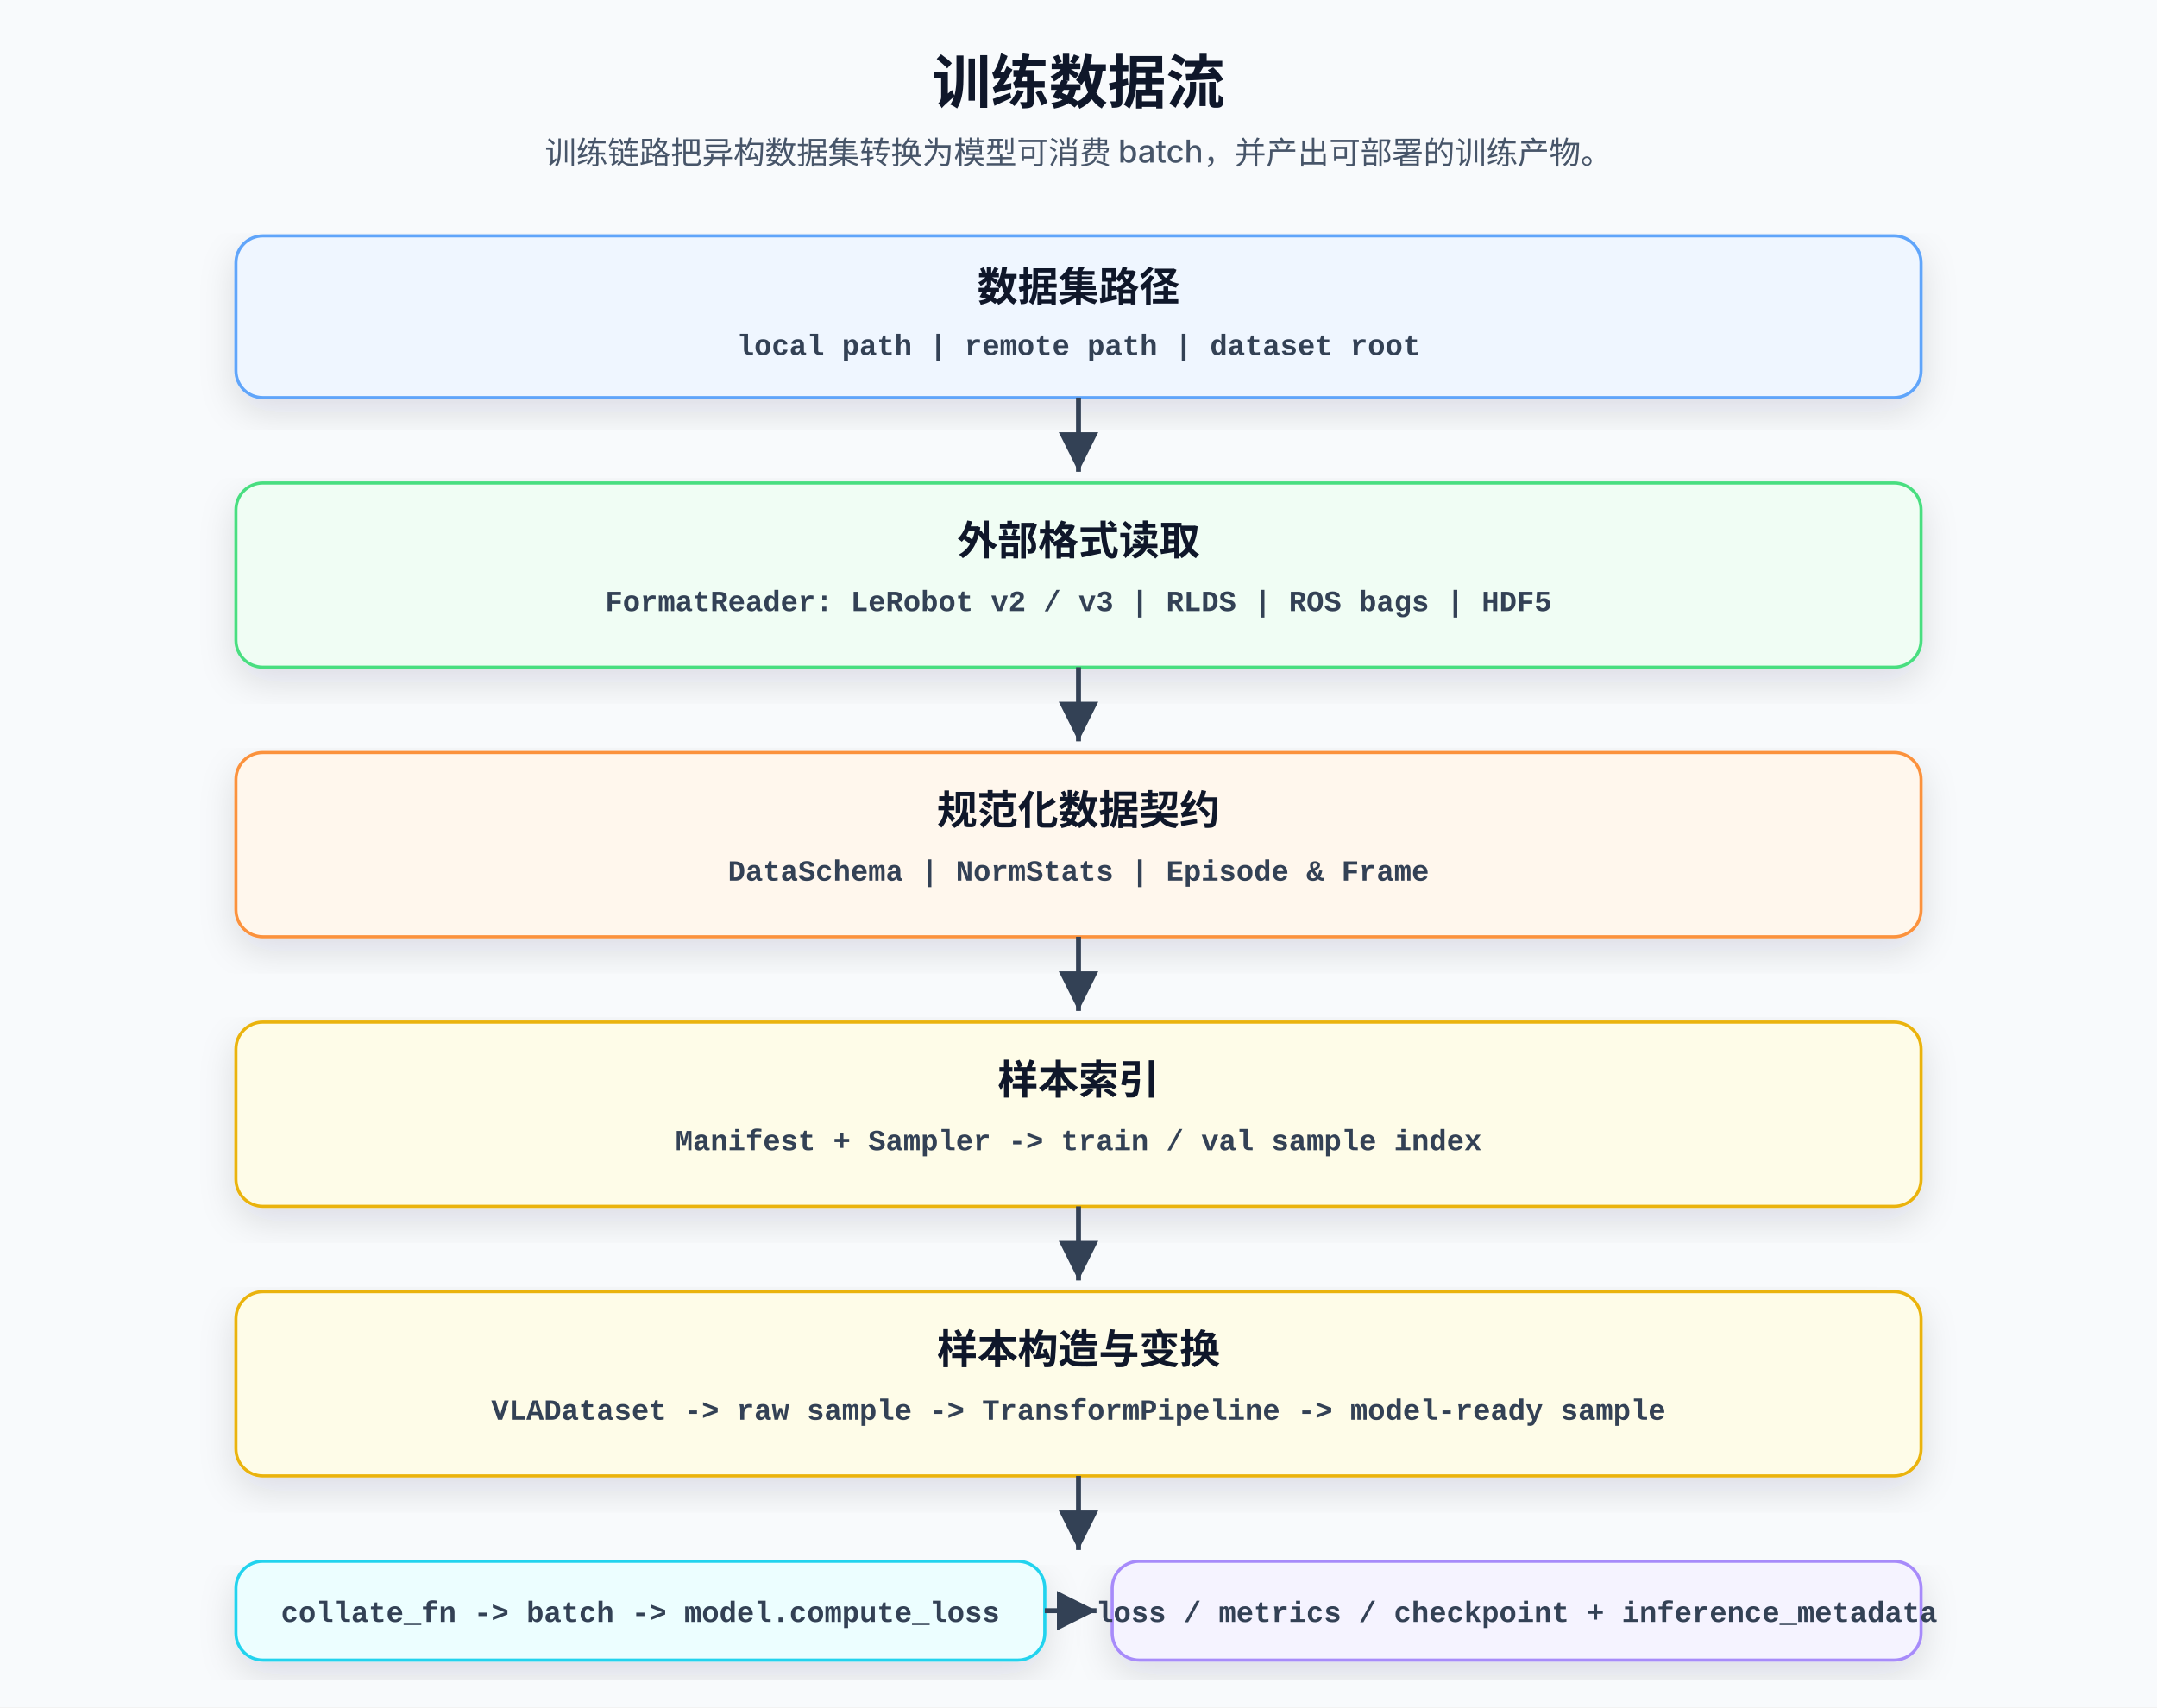
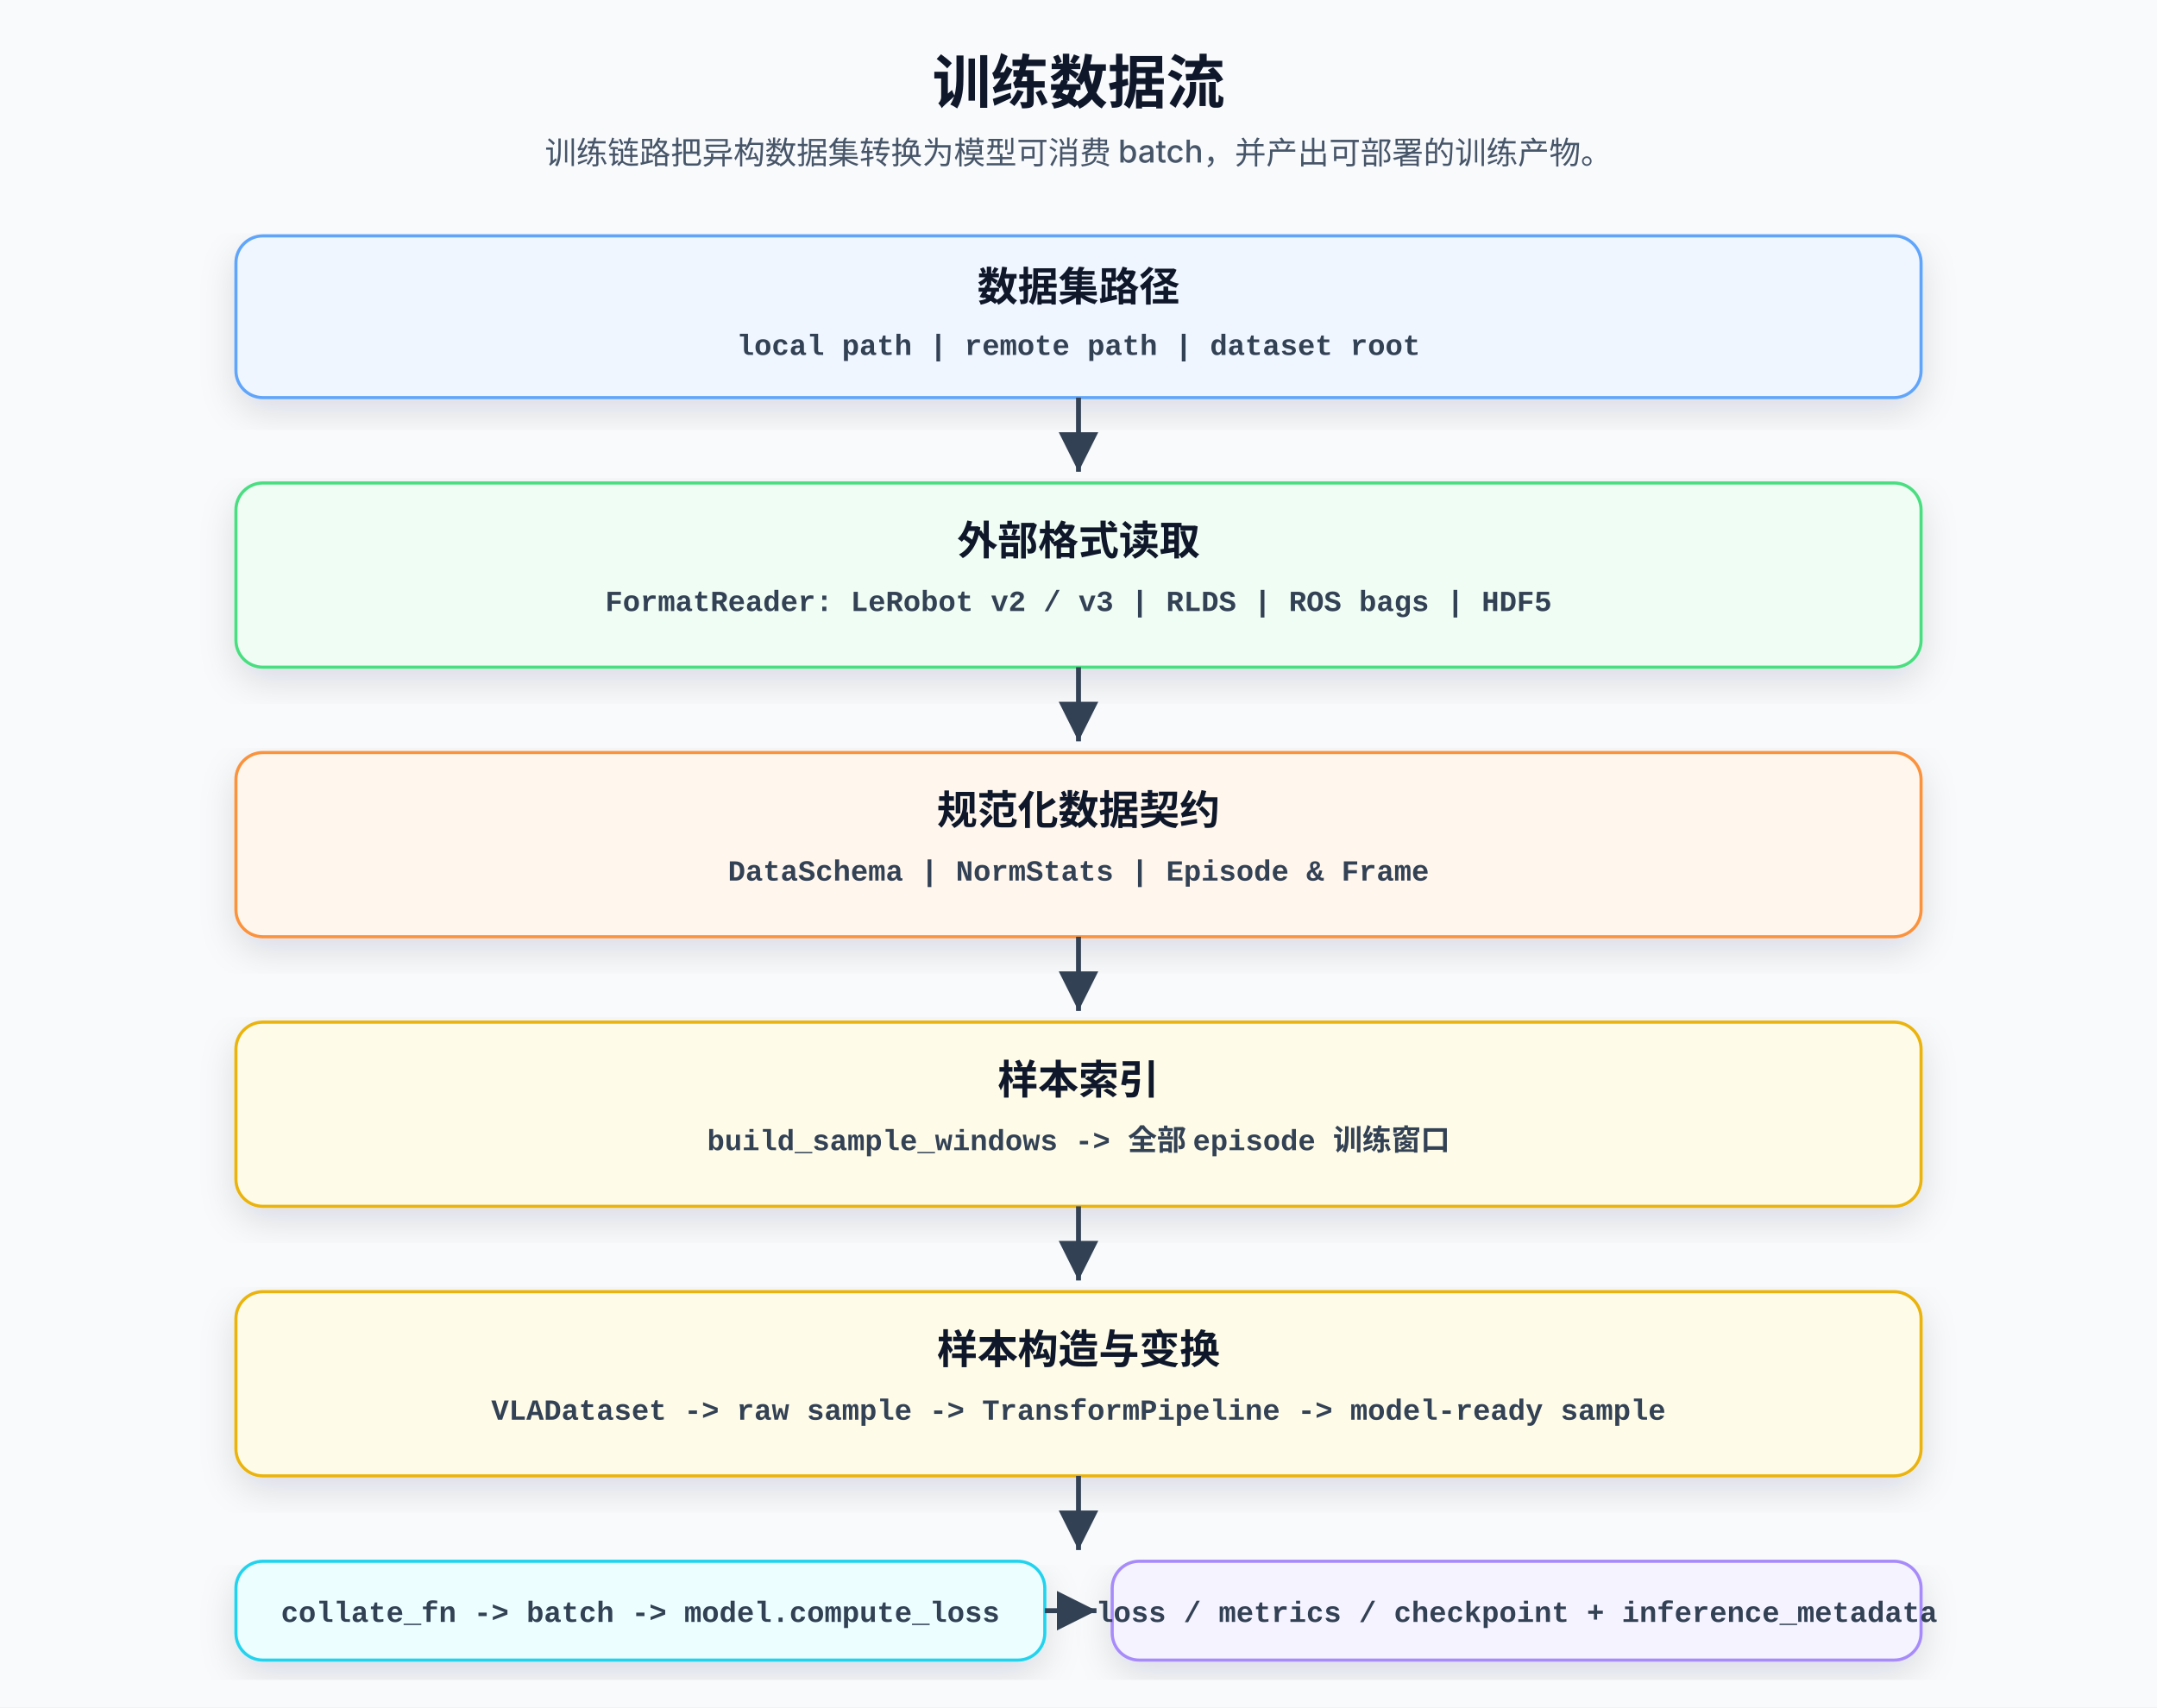
<svg xmlns="http://www.w3.org/2000/svg" width="960" height="760" viewBox="0 0 960 760" role="img" aria-labelledby="title desc">
  <defs>
    <marker id="arrow" markerWidth="12" markerHeight="12" refX="10" refY="6" orient="auto" markerUnits="strokeWidth">
      <path d="M2,2 L10,6 L2,10 Z" fill="#334155" />
    </marker>
    <filter id="shadow" x="-8%" y="-10%" width="116%" height="130%">
      <feDropShadow dx="0" dy="6" stdDeviation="8" flood-color="#0f172a" flood-opacity="0.12" />
    </filter>
    <style>
      .bg { fill: #f8fafc; }
      .node { fill: #ffffff; stroke: #cbd5e1; stroke-width: 1.4; filter: url(#shadow); }
      .source { fill: #eff6ff; stroke: #60a5fa; }
      .parse { fill: #f0fdf4; stroke: #4ade80; }
      .ir { fill: #fff7ed; stroke: #fb923c; }
      .sample { fill: #fefce8; stroke: #eab308; }
      .train { fill: #ecfeff; stroke: #22d3ee; }
      .artifact { fill: #f5f3ff; stroke: #a78bfa; }
      .title { font: 700 26px system-ui, -apple-system, BlinkMacSystemFont, "Segoe UI", sans-serif; fill: #0f172a; }
      .subtitle { font: 500 14px system-ui, -apple-system, BlinkMacSystemFont, "Segoe UI", sans-serif; fill: #475569; }
      .label { font: 700 18px system-ui, -apple-system, BlinkMacSystemFont, "Segoe UI", sans-serif; fill: #0f172a; }
      .code { font: 600 13px ui-monospace, SFMono-Regular, Menlo, Consolas, "Liberation Mono", monospace; fill: #334155; }
      .arrow { fill: none; stroke: #334155; stroke-width: 2.2; marker-end: url(#arrow); }
    </style>
  </defs>
  <rect class="bg" width="960" height="760" />
  <text x="480" y="46" text-anchor="middle" class="title">训练数据流</text>
  <text x="480" y="73" text-anchor="middle" class="subtitle">训练链路把异构数据集转换为模型可消费 batch，并产出可部署的训练产物。</text>
  <rect x="105" y="105" width="750" height="72" rx="12" class="node source" />
  <text x="480" y="134" text-anchor="middle" class="label">数据集路径</text>
  <text x="480" y="158" text-anchor="middle" class="code">local path | remote path | dataset root</text>
  <path d="M480 177 L480 210" class="arrow" />
  <rect x="105" y="215" width="750" height="82" rx="12" class="node parse" />
  <text x="480" y="247" text-anchor="middle" class="label">外部格式读取</text>
  <text x="480" y="272" text-anchor="middle" class="code">FormatReader: LeRobot v2 / v3 | RLDS | ROS bags | HDF5</text>
  <path d="M480 297 L480 330" class="arrow" />
  <rect x="105" y="335" width="750" height="82" rx="12" class="node ir" />
  <text x="480" y="367" text-anchor="middle" class="label">规范化数据契约</text>
  <text x="480" y="392" text-anchor="middle" class="code">DataSchema | NormStats | Episode &amp; Frame</text>
  <path d="M480 417 L480 450" class="arrow" />
  <rect x="105" y="455" width="750" height="82" rx="12" class="node sample" />
  <text x="480" y="487" text-anchor="middle" class="label">样本索引</text>
-   <text x="480" y="512" text-anchor="middle" class="code">Manifest + Sampler -&gt; train / val sample index</text>
+   <text x="480" y="512" text-anchor="middle" class="code">build_sample_windows -&gt; 全部 episode 训练窗口</text>
  <path d="M480 537 L480 570" class="arrow" />
  <rect x="105" y="575" width="750" height="82" rx="12" class="node sample" />
  <text x="480" y="607" text-anchor="middle" class="label">样本构造与变换</text>
  <text x="480" y="632" text-anchor="middle" class="code">VLADataset -&gt; raw sample -&gt; TransformPipeline -&gt; model-ready sample</text>
  <path d="M480 657 L480 690" class="arrow" />
  <rect x="105" y="695" width="360" height="44" rx="12" class="node train" />
  <text x="285" y="722" text-anchor="middle" class="code">collate_fn -&gt; batch -&gt; model.compute_loss</text>
  <rect x="495" y="695" width="360" height="44" rx="12" class="node artifact" />
  <text x="675" y="722" text-anchor="middle" class="code">loss / metrics / checkpoint + inference_metadata</text>
  <path d="M465 717 L488 717" class="arrow" />
</svg>
